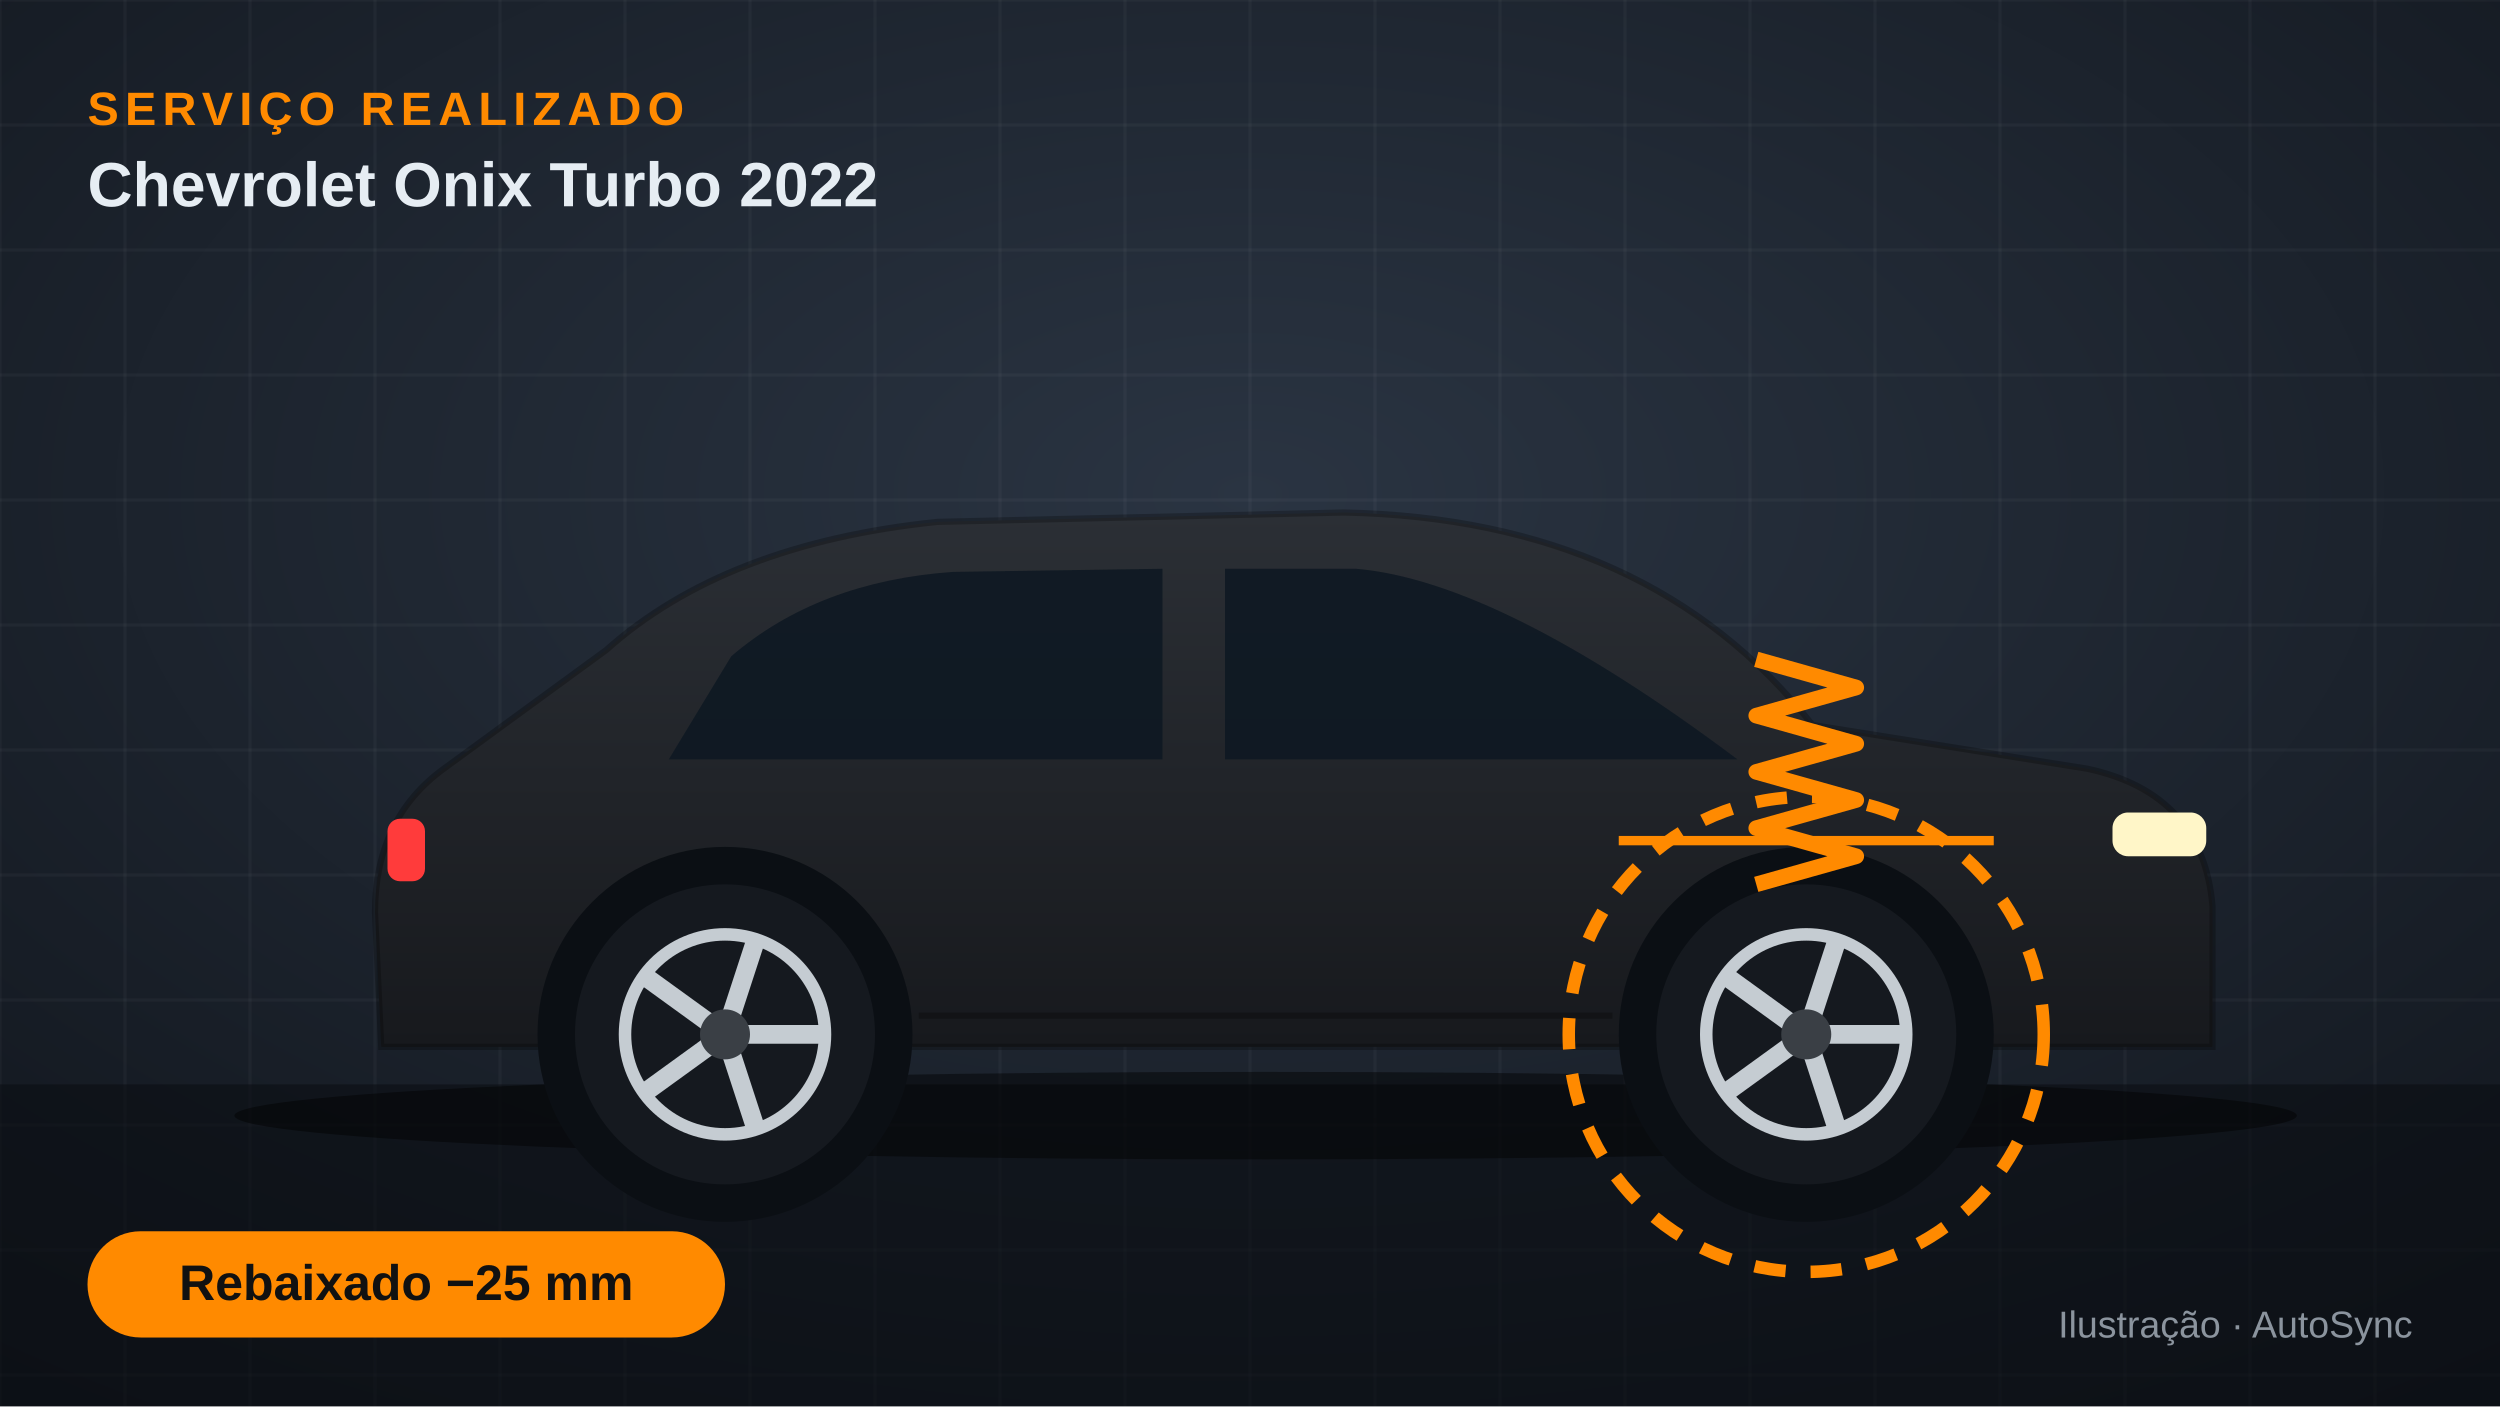
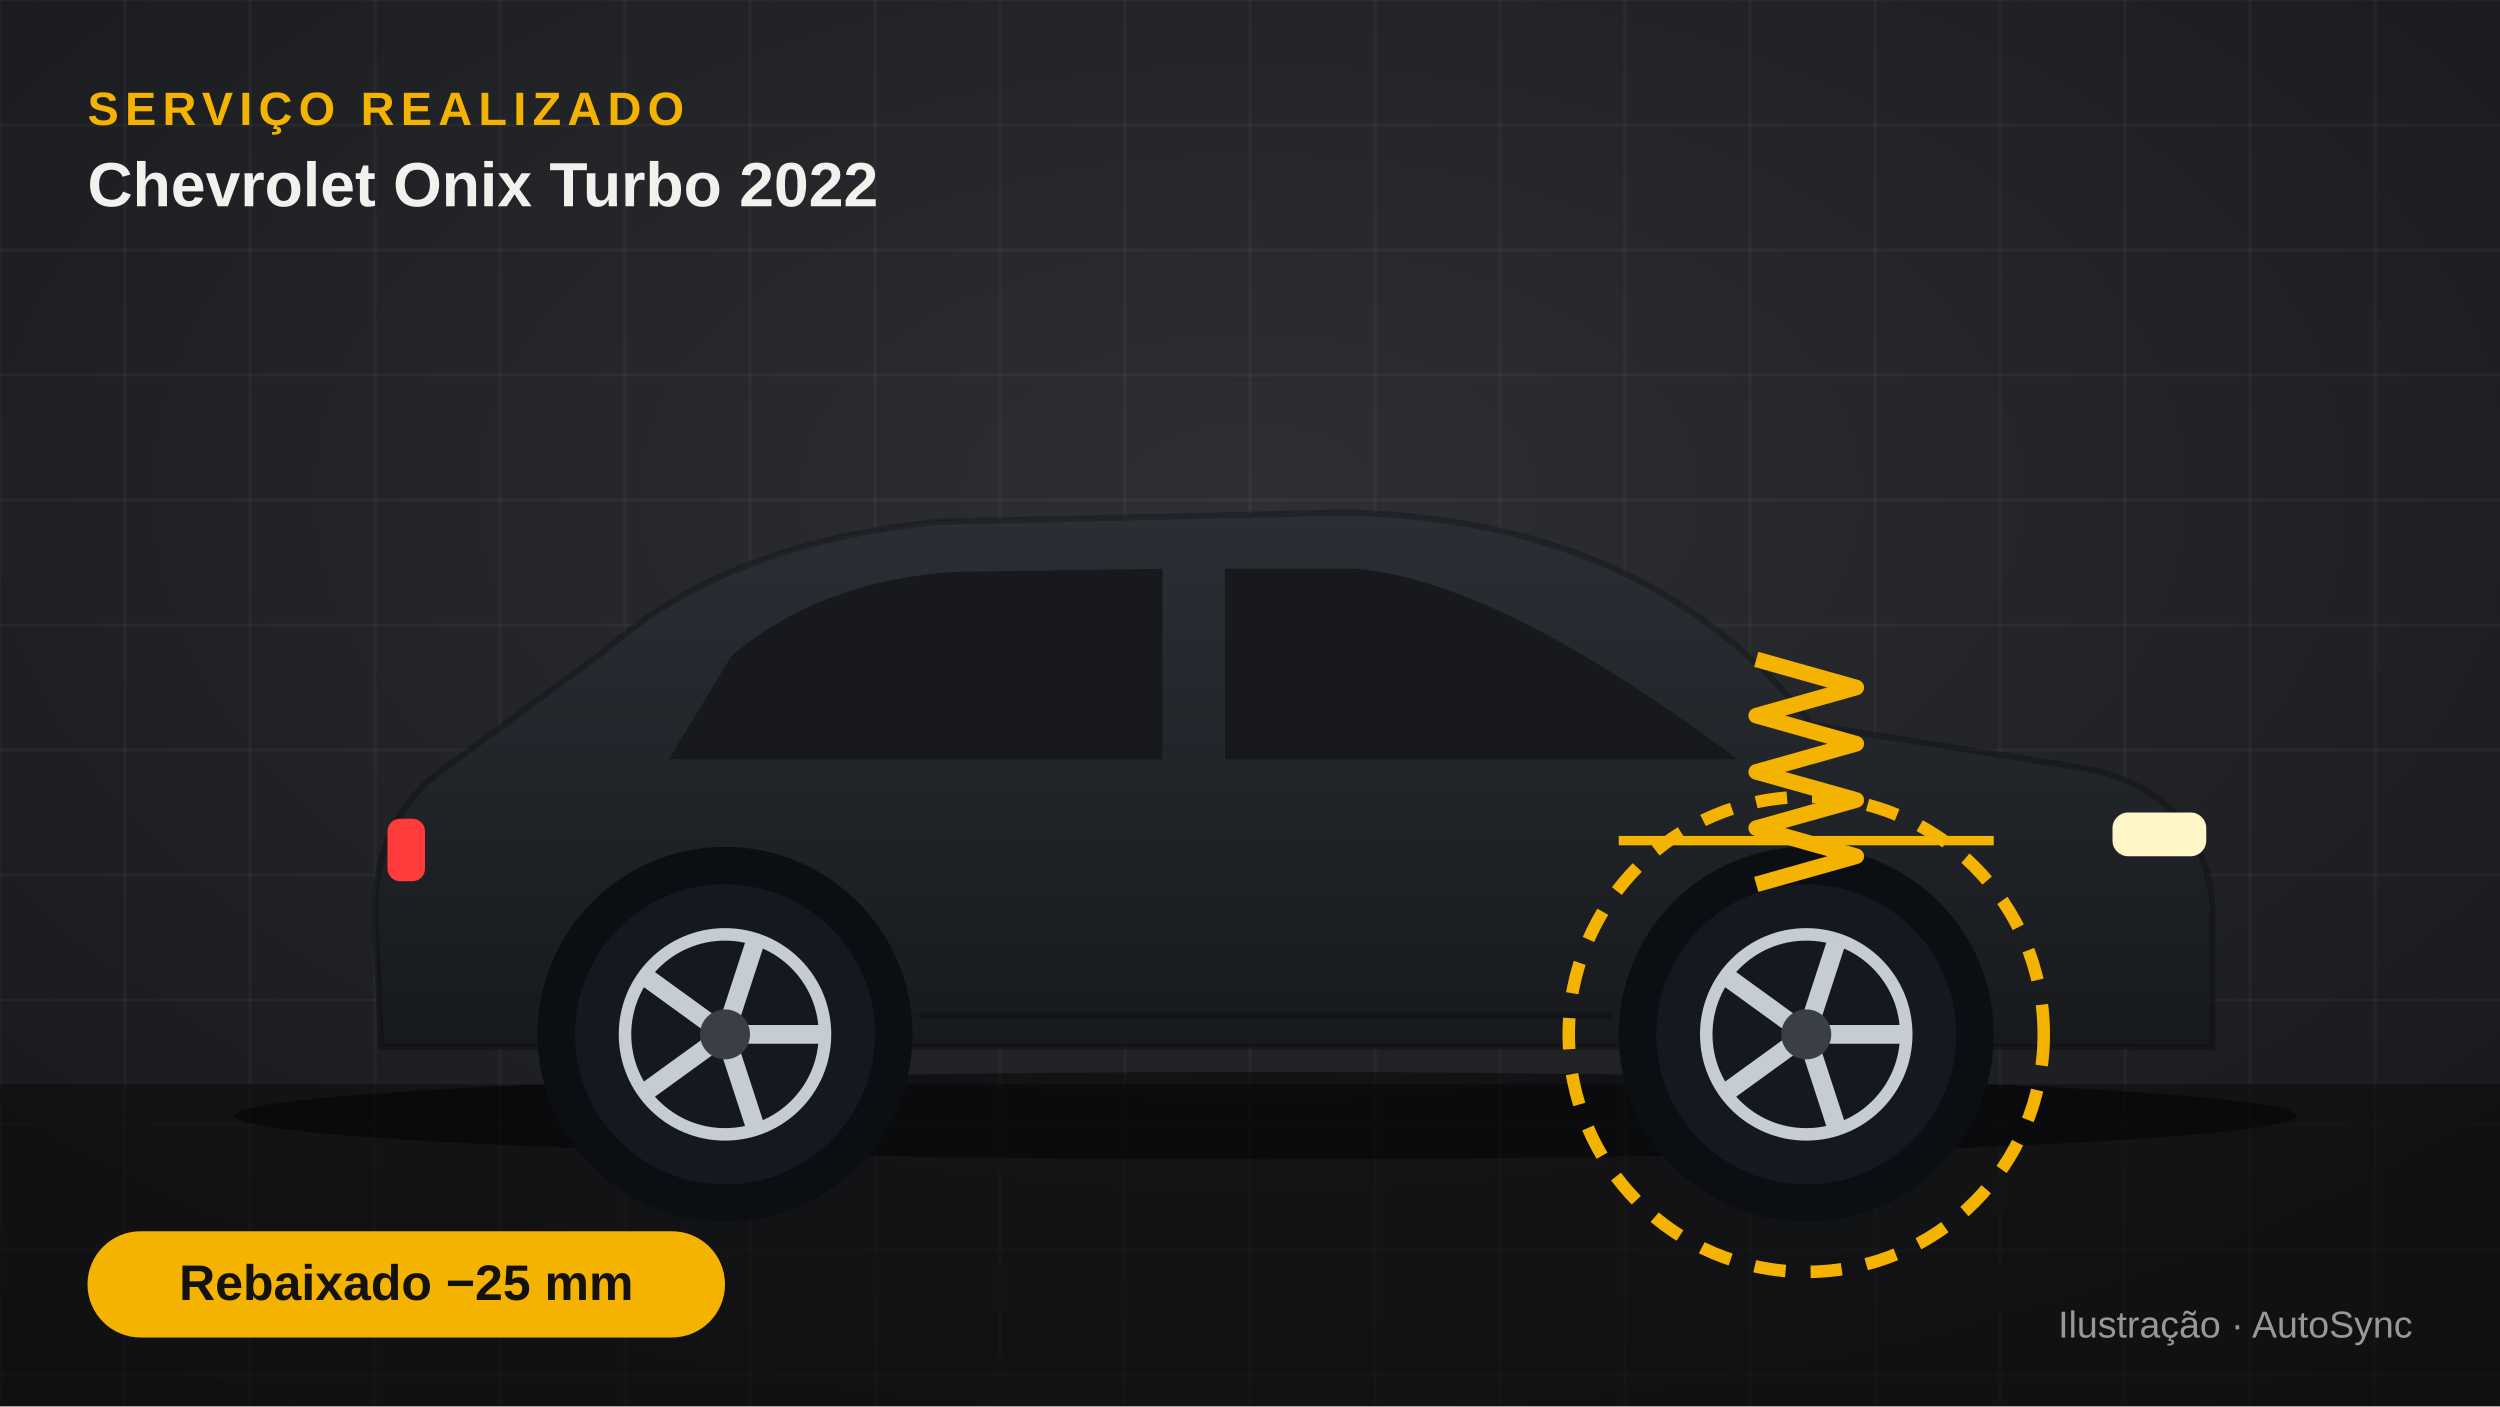
<svg xmlns="http://www.w3.org/2000/svg" viewBox="0 0 800 450" font-family="Arial, Helvetica, sans-serif" role="img" aria-label="Ilustração: Molas esportivas no Onix: visual e laudo">
  <defs>
    <radialGradient id="bg" cx=".5" cy=".35" r=".9">
-       <stop offset="0" stop-color="#2a3442" />
-       <stop offset="1" stop-color="#0d1117" />
+       <stop offset="0" stop-color="#2E2F34" />
+       <stop offset="1" stop-color="#121315" />
    </radialGradient>
  </defs>
  <rect width="800" height="450" fill="url(#bg)" />
  <line x1="0" y1="0" x2="0" y2="450" stroke="#fff" stroke-opacity=".035" />
  <line x1="40" y1="0" x2="40" y2="450" stroke="#fff" stroke-opacity=".035" />
  <line x1="80" y1="0" x2="80" y2="450" stroke="#fff" stroke-opacity=".035" />
  <line x1="120" y1="0" x2="120" y2="450" stroke="#fff" stroke-opacity=".035" />
  <line x1="160" y1="0" x2="160" y2="450" stroke="#fff" stroke-opacity=".035" />
  <line x1="200" y1="0" x2="200" y2="450" stroke="#fff" stroke-opacity=".035" />
  <line x1="240" y1="0" x2="240" y2="450" stroke="#fff" stroke-opacity=".035" />
  <line x1="280" y1="0" x2="280" y2="450" stroke="#fff" stroke-opacity=".035" />
  <line x1="320" y1="0" x2="320" y2="450" stroke="#fff" stroke-opacity=".035" />
  <line x1="360" y1="0" x2="360" y2="450" stroke="#fff" stroke-opacity=".035" />
  <line x1="400" y1="0" x2="400" y2="450" stroke="#fff" stroke-opacity=".035" />
  <line x1="440" y1="0" x2="440" y2="450" stroke="#fff" stroke-opacity=".035" />
  <line x1="480" y1="0" x2="480" y2="450" stroke="#fff" stroke-opacity=".035" />
  <line x1="520" y1="0" x2="520" y2="450" stroke="#fff" stroke-opacity=".035" />
  <line x1="560" y1="0" x2="560" y2="450" stroke="#fff" stroke-opacity=".035" />
  <line x1="600" y1="0" x2="600" y2="450" stroke="#fff" stroke-opacity=".035" />
  <line x1="640" y1="0" x2="640" y2="450" stroke="#fff" stroke-opacity=".035" />
  <line x1="680" y1="0" x2="680" y2="450" stroke="#fff" stroke-opacity=".035" />
  <line x1="720" y1="0" x2="720" y2="450" stroke="#fff" stroke-opacity=".035" />
  <line x1="760" y1="0" x2="760" y2="450" stroke="#fff" stroke-opacity=".035" />
  <line x1="0" y1="0" x2="800" y2="0" stroke="#fff" stroke-opacity=".035" />
  <line x1="0" y1="40" x2="800" y2="40" stroke="#fff" stroke-opacity=".035" />
  <line x1="0" y1="80" x2="800" y2="80" stroke="#fff" stroke-opacity=".035" />
  <line x1="0" y1="120" x2="800" y2="120" stroke="#fff" stroke-opacity=".035" />
  <line x1="0" y1="160" x2="800" y2="160" stroke="#fff" stroke-opacity=".035" />
  <line x1="0" y1="200" x2="800" y2="200" stroke="#fff" stroke-opacity=".035" />
  <line x1="0" y1="240" x2="800" y2="240" stroke="#fff" stroke-opacity=".035" />
  <line x1="0" y1="280" x2="800" y2="280" stroke="#fff" stroke-opacity=".035" />
  <line x1="0" y1="320" x2="800" y2="320" stroke="#fff" stroke-opacity=".035" />
  <line x1="0" y1="360" x2="800" y2="360" stroke="#fff" stroke-opacity=".035" />
  <line x1="0" y1="400" x2="800" y2="400" stroke="#fff" stroke-opacity=".035" />
  <line x1="0" y1="440" x2="800" y2="440" stroke="#fff" stroke-opacity=".035" />
-   <rect y="347" width="800" height="103" fill="#0a0d12" opacity=".6" />
+   <rect y="347" width="800" height="103" fill="#0b0c0d" opacity=".6" />
  <ellipse cx="405.0" cy="357" rx="330" ry="14" fill="#000" opacity=".45" />
  <defs>
    <linearGradient id="corpo" x1="0" y1="0" x2="0" y2="1">
      <stop offset="0" stop-color="#2b2f35" />
      <stop offset="1" stop-color="#17191d" />
    </linearGradient>
    <linearGradient id="feixe" x1="0" y1="0" x2="1" y2="0">
      <stop offset="0" stop-color="#fff3b0" stop-opacity=".85" />
      <stop offset="1" stop-color="#fff3b0" stop-opacity="0" />
    </linearGradient>
  </defs>
  <path d="M122 335 L120 292 Q120 262 142 246 L194 208 Q232 174 300 167 L430 164 Q528 166 580 232 L668 246 Q705 254 708 290 L708 335 Z" fill="url(#corpo)" stroke="#000" stroke-opacity=".25" stroke-width="2" />
-   <path d="M234 210 Q262 186 305 183 L372 182 L372 243 L214 243 Z M392 182 L434 182 Q480 186 556 243 L392 243 Z" fill="#0e1822" opacity=".88" />
+   <path d="M234 210 Q262 186 305 183 L372 182 L372 243 L214 243 Z M392 182 L434 182 Q480 186 556 243 L392 243 Z" fill="#15171a" opacity=".88" />
  <rect x="676" y="260" width="30" height="14" rx="5" fill="#fff6c8" />
  <rect x="124" y="262" width="12" height="20" rx="4" fill="#ff3b3b" />
  <line x1="294" y1="325" x2="516" y2="325" stroke="#000" stroke-opacity=".25" stroke-width="2" />
  <circle cx="232" cy="331" r="60" fill="#0b0f14" />
  <circle cx="232" cy="331" r="48" fill="#15191f" />
  <circle cx="232" cy="331" r="32" fill="none" stroke="#c5ccd2" stroke-width="4" />
  <line x1="232" y1="331" x2="262.0" y2="331.0" stroke="#c5ccd2" stroke-width="6" stroke-linecap="round" />
  <line x1="232" y1="331" x2="241.3" y2="359.5" stroke="#c5ccd2" stroke-width="6" stroke-linecap="round" />
  <line x1="232" y1="331" x2="207.7" y2="348.6" stroke="#c5ccd2" stroke-width="6" stroke-linecap="round" />
  <line x1="232" y1="331" x2="207.7" y2="313.4" stroke="#c5ccd2" stroke-width="6" stroke-linecap="round" />
  <line x1="232" y1="331" x2="241.3" y2="302.5" stroke="#c5ccd2" stroke-width="6" stroke-linecap="round" />
  <circle cx="232" cy="331" r="8" fill="#3a3f45" />
  <circle cx="578" cy="331" r="60" fill="#0b0f14" />
  <circle cx="578" cy="331" r="48" fill="#15191f" />
  <circle cx="578" cy="331" r="32" fill="none" stroke="#c5ccd2" stroke-width="4" />
  <line x1="578" y1="331" x2="608.0" y2="331.0" stroke="#c5ccd2" stroke-width="6" stroke-linecap="round" />
  <line x1="578" y1="331" x2="587.3" y2="359.5" stroke="#c5ccd2" stroke-width="6" stroke-linecap="round" />
  <line x1="578" y1="331" x2="553.7" y2="348.6" stroke="#c5ccd2" stroke-width="6" stroke-linecap="round" />
  <line x1="578" y1="331" x2="553.7" y2="313.4" stroke="#c5ccd2" stroke-width="6" stroke-linecap="round" />
  <line x1="578" y1="331" x2="587.3" y2="302.5" stroke="#c5ccd2" stroke-width="6" stroke-linecap="round" />
  <circle cx="578" cy="331" r="8" fill="#3a3f45" />
-   <circle cx="578" cy="331" r="76" fill="none" stroke="#ff8a00" stroke-width="4" stroke-dasharray="10 8" />
-   <polyline points="562,211 594,220 562,229 594,238 562,247 594,256 562,265 594,274 562,283" fill="none" stroke="#ff8a00" stroke-width="5" stroke-linejoin="round" />
-   <line x1="518" y1="269" x2="638" y2="269" stroke="#ff8a00" stroke-width="3" />
-   <text x="28" y="40" fill="#ff8a00" font-size="15" font-weight="700" letter-spacing="2">SERVIÇO REALIZADO</text>
-   <text x="28" y="66" fill="#e6edf3" font-size="20" font-weight="700">Chevrolet Onix Turbo 2022</text>
-   <rect x="28" y="394" width="204" height="34" rx="17" fill="#ff8a00" />
-   <text x="130.0" y="416" text-anchor="middle" fill="#111" font-size="16" font-weight="700">Rebaixado −25 mm</text>
-   <text x="772" y="428" text-anchor="end" fill="#8b949e" font-size="12">Ilustração · AutoSync</text>
+   <circle cx="578" cy="331" r="76" fill="none" stroke="#F5B301" stroke-width="4" stroke-dasharray="10 8" />
+   <polyline points="562,211 594,220 562,229 594,238 562,247 594,256 562,265 594,274 562,283" fill="none" stroke="#F5B301" stroke-width="5" stroke-linejoin="round" />
+   <line x1="518" y1="269" x2="638" y2="269" stroke="#F5B301" stroke-width="3" />
+   <text x="28" y="40" fill="#F5B301" font-size="15" font-weight="700" letter-spacing="2">SERVIÇO REALIZADO</text>
+   <text x="28" y="66" fill="#F2F1EE" font-size="20" font-weight="700">Chevrolet Onix Turbo 2022</text>
+   <rect x="28" y="394" width="204" height="34" rx="17" fill="#F5B301" />
+   <text x="130.0" y="416" text-anchor="middle" fill="#14120F" font-size="16" font-weight="700">Rebaixado −25 mm</text>
+   <text x="772" y="428" text-anchor="end" fill="#9A9893" font-size="12">Ilustração · AutoSync</text>
</svg>
